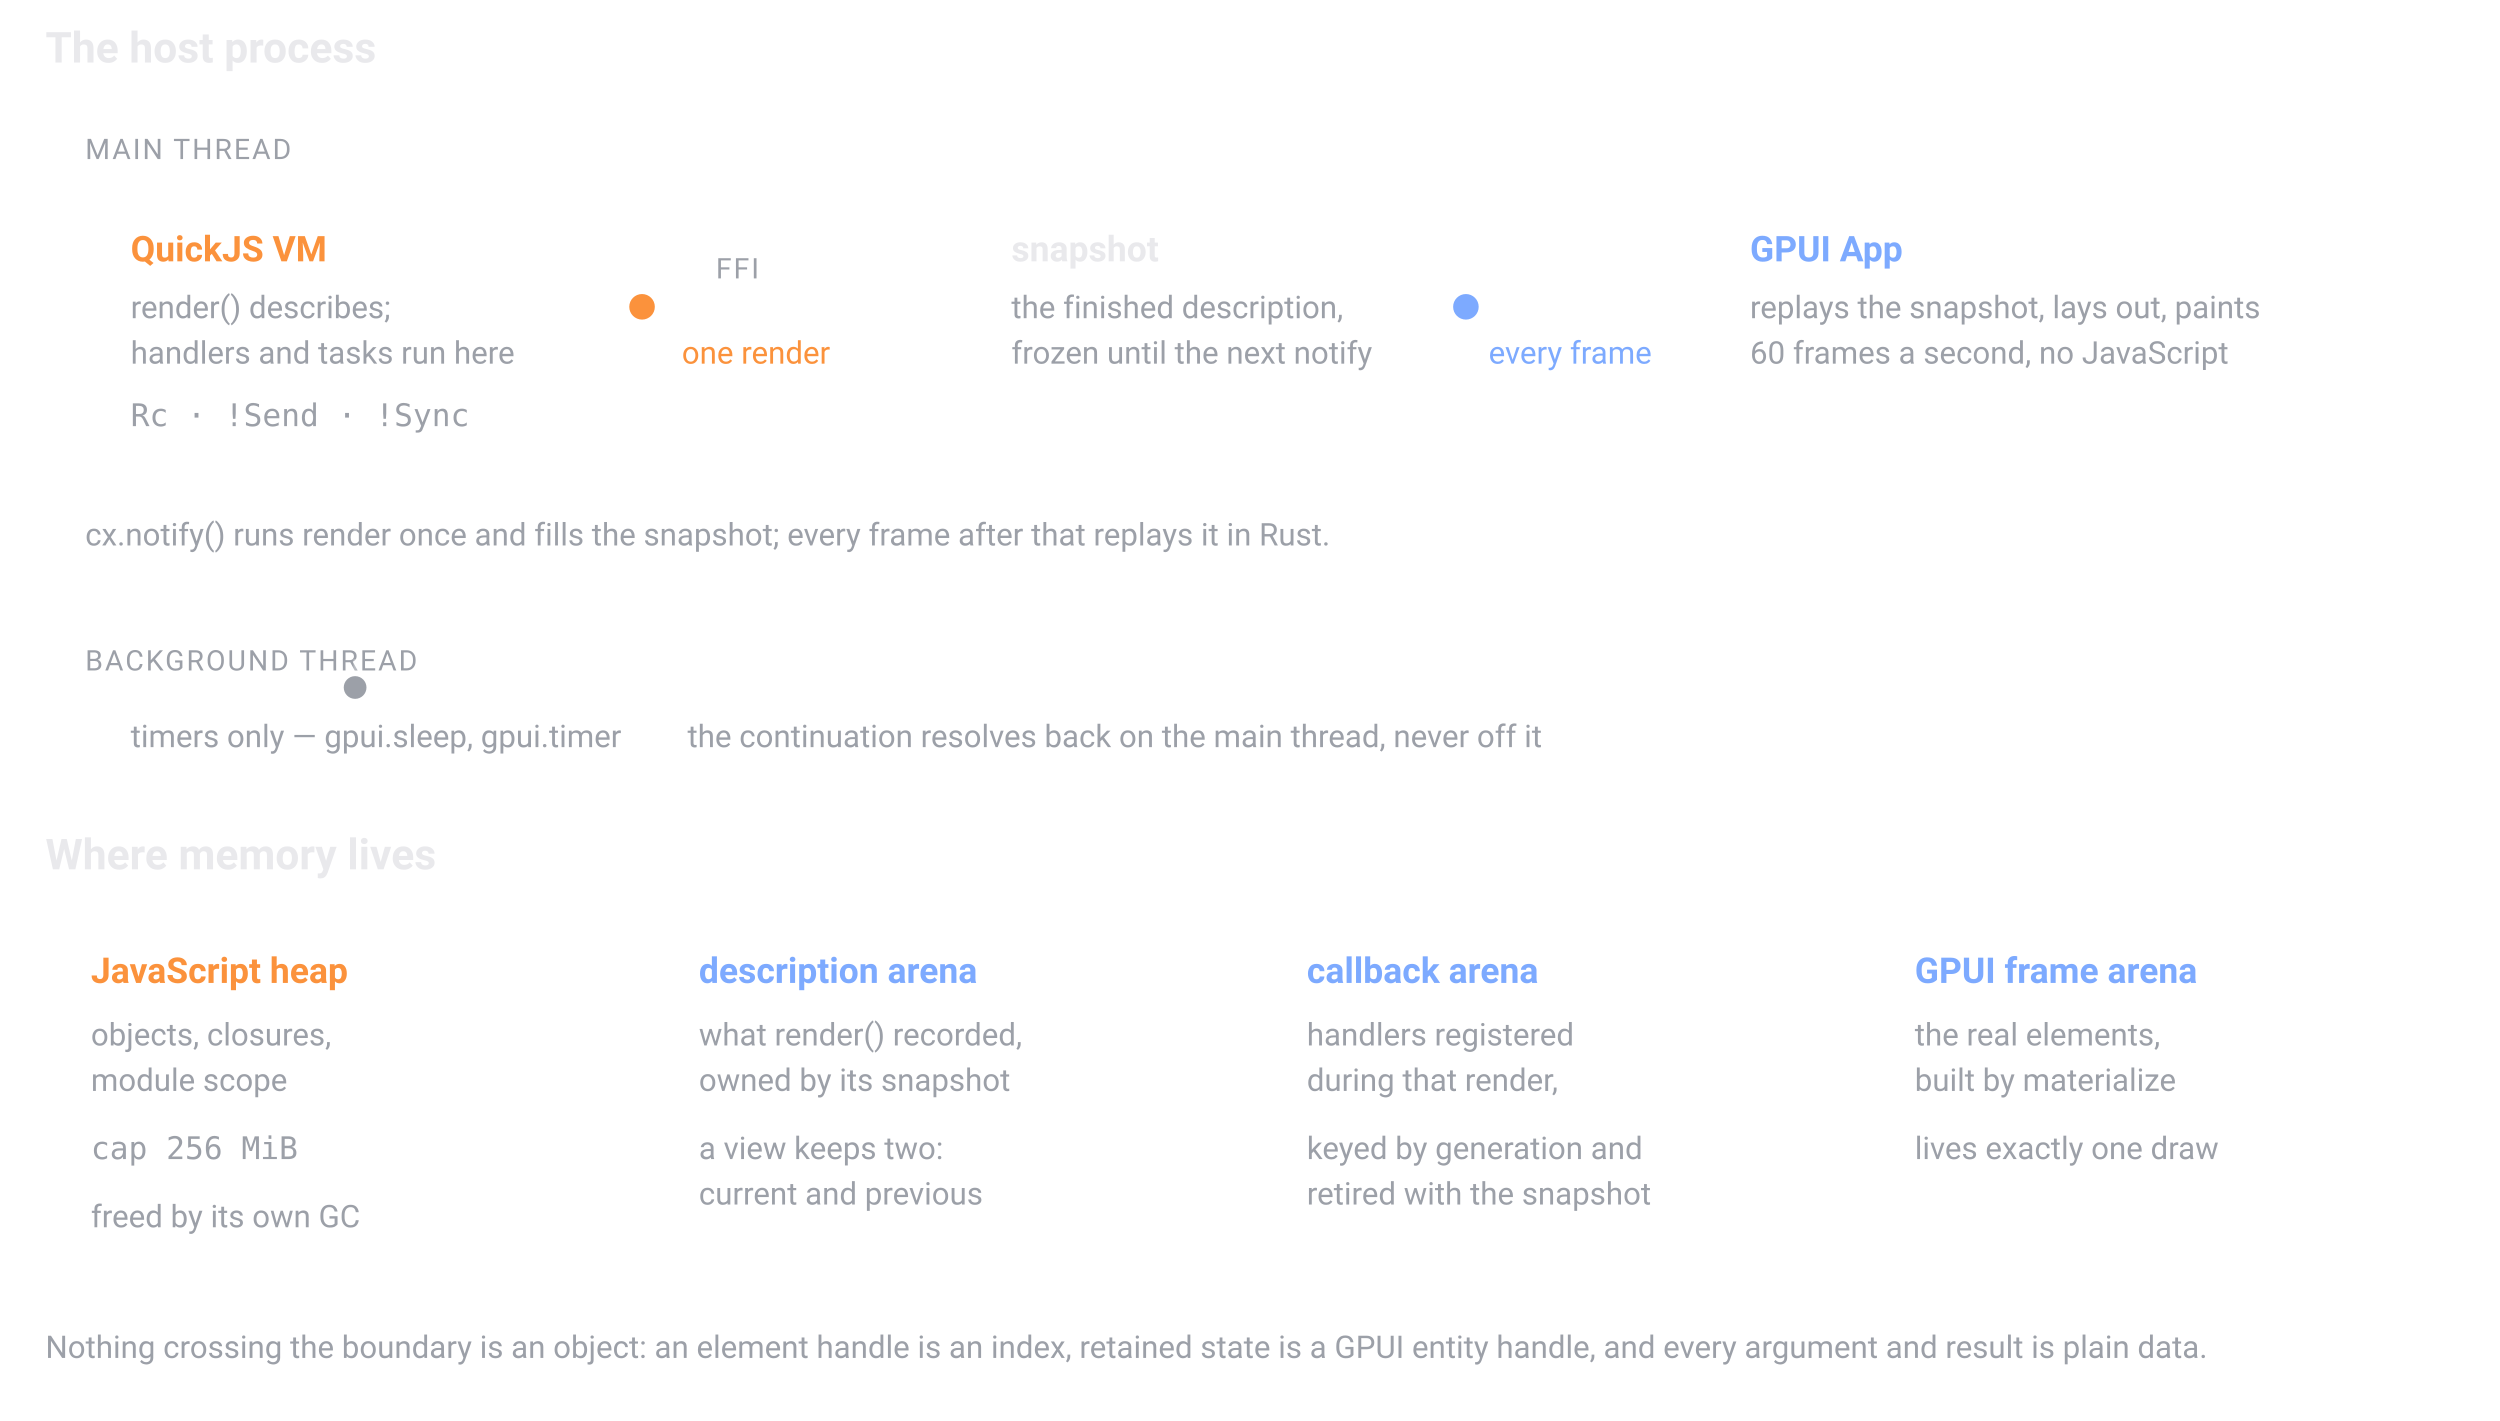
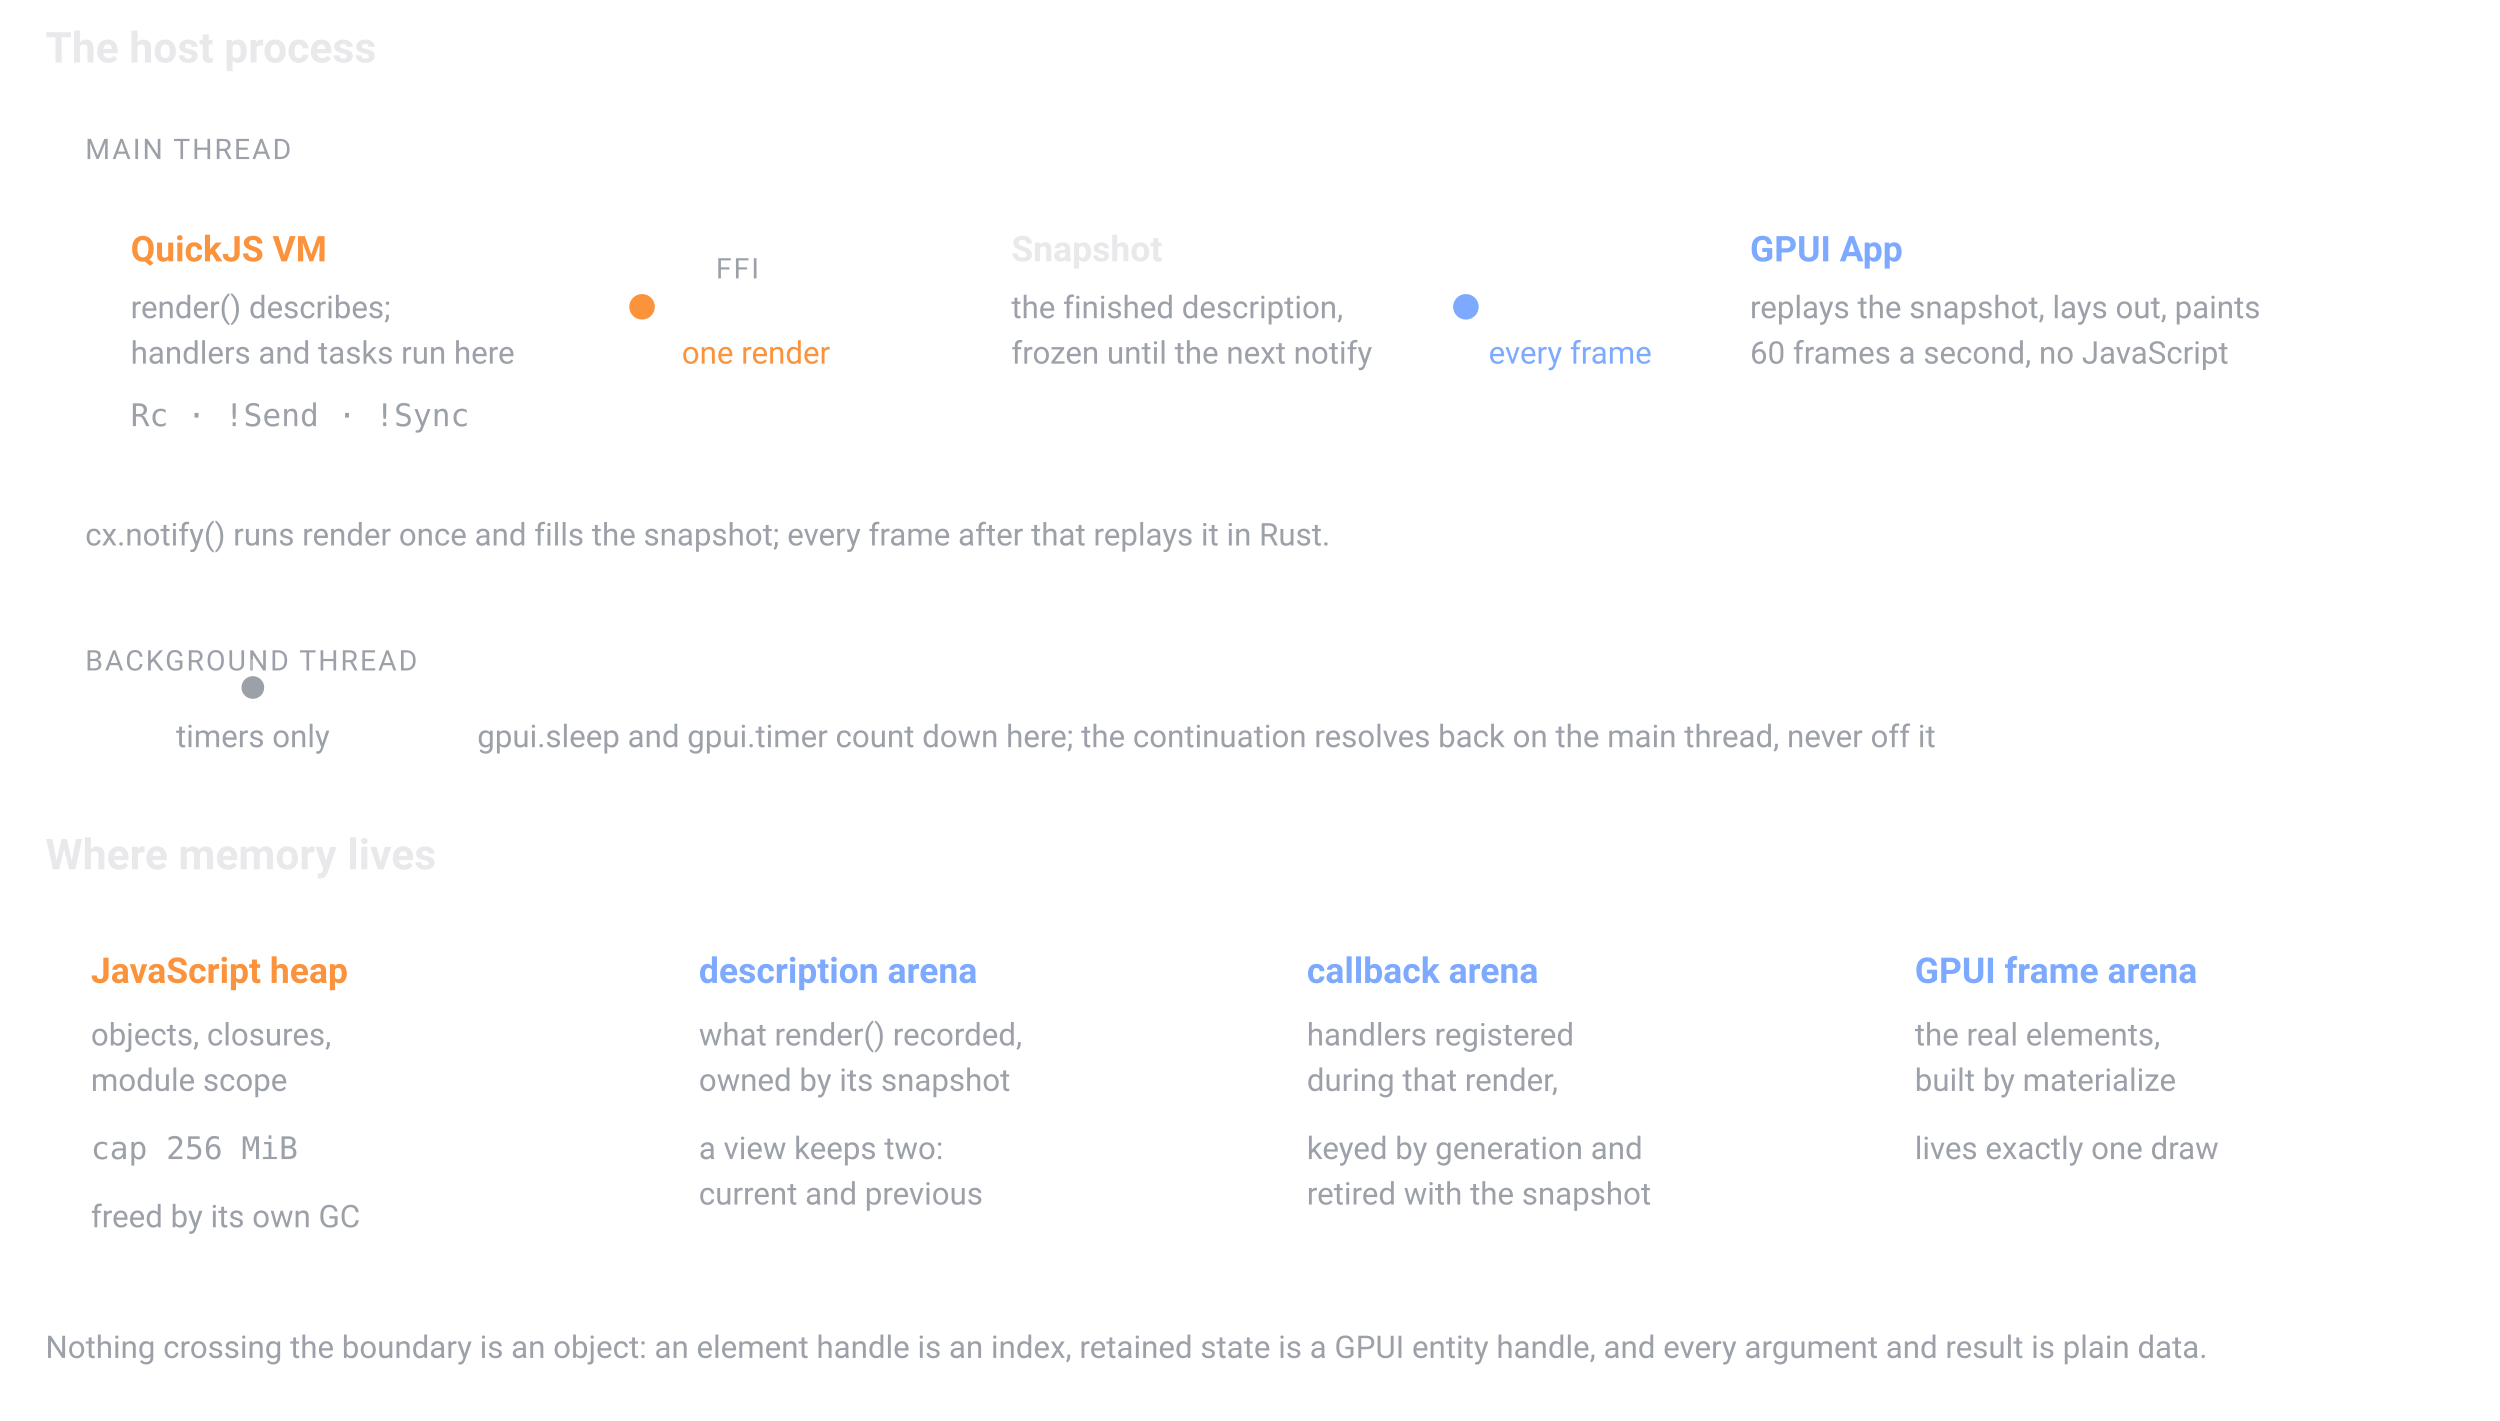
<svg xmlns="http://www.w3.org/2000/svg" viewBox="0 0 880 500" width="100%" role="img" aria-labelledby="t d">
  <defs>
    <style>
      text{font-family:ui-sans-serif,system-ui,-apple-system,"Segoe UI",Roboto,"Helvetica Neue",Arial,sans-serif}
      .mono{font-family:ui-monospace,SFMono-Regular,"SF Mono",Menlo,Consolas,monospace;font-size:11px}
      .h1{fill:#e9e9ec;font-size:15px;font-weight:650}
      .h2{font-size:12.5px;font-weight:650}
      .lbl{fill:#e9e9ec;font-size:12.5px;font-weight:600}
      .note{fill:#9ca0a8;font-size:11px}
      .tag{fill:#9ca0a8;font-size:10px;letter-spacing:.07em}
      .band{fill:rgba(255,255,255,.045);stroke:rgba(255,255,255,.13)}
      .card{fill:rgba(255,255,255,.07);stroke:rgba(255,255,255,.20)}
      .rust{fill:#7daaff}
      .js{fill:#fb923c}
      .flow{stroke:rgba(255,255,255,.48);stroke-width:1.4;fill:none}
      .dash{stroke:rgba(255,255,255,.48);stroke-width:1.2;fill:none;stroke-dasharray:4 4;opacity:.6}
      .dot-js{fill:#fb923c;animation:describe 4s ease-in-out infinite}
      .dot-rust{fill:#7daaff;animation:replay 1.1s linear infinite}
      .dot-timer{fill:#9ca0a8;animation:resolve 4s ease-in-out infinite}
      @keyframes describe{
        0%{opacity:0;transform:translate(0,0)}
        8%{opacity:1;transform:translate(0,0)}
        28%{opacity:1;transform:translate(104px,0)}
        36%,100%{opacity:0;transform:translate(104px,0)}
      }
      @keyframes replay{
        0%{opacity:0;transform:translate(0,0)}
        12%{opacity:1}
        88%{opacity:1;transform:translate(66px,0)}
        100%{opacity:0;transform:translate(66px,0)}
      }
      @keyframes resolve{
        0%,58%{opacity:0;transform:translate(0,0)}
        63%{opacity:1;transform:translate(0,0)}
        82%{opacity:1;transform:translate(0,-94px)}
        90%,100%{opacity:0;transform:translate(0,-94px)}
      }
      @media (prefers-reduced-motion: reduce){
        .dot-js,.dot-rust,.dot-timer{animation:none;opacity:.9}
      }
    </style>
  </defs>
  <text class="h1" x="16" y="22">The host process</text>
  <rect class="band" x="16" y="36" width="848" height="170" rx="10" />
  <text class="tag" x="30" y="56">MAIN THREAD</text>
  <rect class="card" x="30" y="68" width="190" height="94" rx="8" />
  <text class="lbl js" x="46" y="92">QuickJS VM</text>
  <text class="note" x="46" y="112">render() describes;</text>
  <text class="note" x="46" y="128">handlers and tasks run here</text>
  <text class="note mono" x="46" y="150">Rc · !Send · !Sync</text>
  <path class="flow" d="M220 108 H340" />
  <circle class="dot-js" cx="226" cy="108" r="4.5" />
  <text class="tag" x="252" y="98">FFI</text>
  <text class="note js" x="240" y="128">one render</text>
  <rect class="card" x="340" y="68" width="170" height="94" rx="8" />
-   <text class="lbl" x="356" y="92">snapshot</text>
+   <text class="lbl" x="356" y="92">Snapshot</text>
  <text class="note" x="356" y="112">the finished description,</text>
  <text class="note" x="356" y="128">frozen until the next notify</text>
  <path class="flow" d="M510 108 H600" />
  <circle class="dot-rust" cx="516" cy="108" r="4.5" />
  <text class="note rust" x="524" y="128">every frame</text>
  <rect class="card" x="600" y="68" width="248" height="94" rx="8" />
  <text class="lbl rust" x="616" y="92">GPUI App</text>
  <text class="note" x="616" y="112">replays the snapshot, lays out, paints</text>
  <text class="note" x="616" y="128">60 frames a second, no JavaScript</text>
  <text class="note" x="30" y="192">cx.notify() runs render once and fills the snapshot; every frame after that replays it in Rust.</text>
  <rect class="band" x="16" y="216" width="848" height="66" rx="10" />
  <text class="tag" x="30" y="236">BACKGROUND THREAD</text>
-   <rect class="card" x="30" y="244" width="190" height="30" rx="6" />
-   <text class="note" x="46" y="263">timers only — gpui.sleep, gpui.timer</text>
-   <path class="dash" d="M125 244 V162" />
-   <circle class="dot-timer" cx="125" cy="242" r="4" />
-   <text class="note" x="242" y="263">the continuation resolves back on the main thread, never off it</text>
+   <rect class="card" x="30" y="244" width="118" height="30" rx="6" />
+   <text class="note" x="89" y="263" text-anchor="middle">timers only</text>
+   <path class="dash" d="M89 244 V162" />
+   <circle class="dot-timer" cx="89" cy="242" r="4" />
+   <text class="note" x="168" y="263">gpui.sleep and gpui.timer count down here; the continuation resolves back on the main thread, never off it</text>
  <text class="h1" x="16" y="306">Where memory lives</text>
  <rect class="card" x="16" y="322" width="204" height="130" rx="8" />
  <text class="h2 js" x="32" y="346">JavaScript heap</text>
  <text class="note" x="32" y="368">objects, closures,</text>
  <text class="note" x="32" y="384">module scope</text>
  <text class="note mono" x="32" y="408">cap 256 MiB</text>
  <text class="note" x="32" y="432">freed by its own GC</text>
  <rect class="card" x="230" y="322" width="204" height="130" rx="8" />
  <text class="h2 rust" x="246" y="346">description arena</text>
  <text class="note" x="246" y="368">what render() recorded,</text>
  <text class="note" x="246" y="384">owned by its snapshot</text>
  <text class="note" x="246" y="408">a view keeps two:</text>
  <text class="note" x="246" y="424">current and previous</text>
  <rect class="card" x="444" y="322" width="204" height="130" rx="8" />
  <text class="h2 rust" x="460" y="346">callback arena</text>
  <text class="note" x="460" y="368">handlers registered</text>
  <text class="note" x="460" y="384">during that render,</text>
  <text class="note" x="460" y="408">keyed by generation and</text>
  <text class="note" x="460" y="424">retired with the snapshot</text>
  <rect class="card" x="658" y="322" width="206" height="130" rx="8" />
  <text class="h2 rust" x="674" y="346">GPUI frame arena</text>
  <text class="note" x="674" y="368">the real elements,</text>
  <text class="note" x="674" y="384">built by materialize</text>
  <text class="note" x="674" y="408">lives exactly one draw</text>
  <text class="note" x="16" y="478">Nothing crossing the boundary is an object: an element handle is an index, retained state is a GPUI entity handle, and every argument and result is plain data.</text>
</svg>
